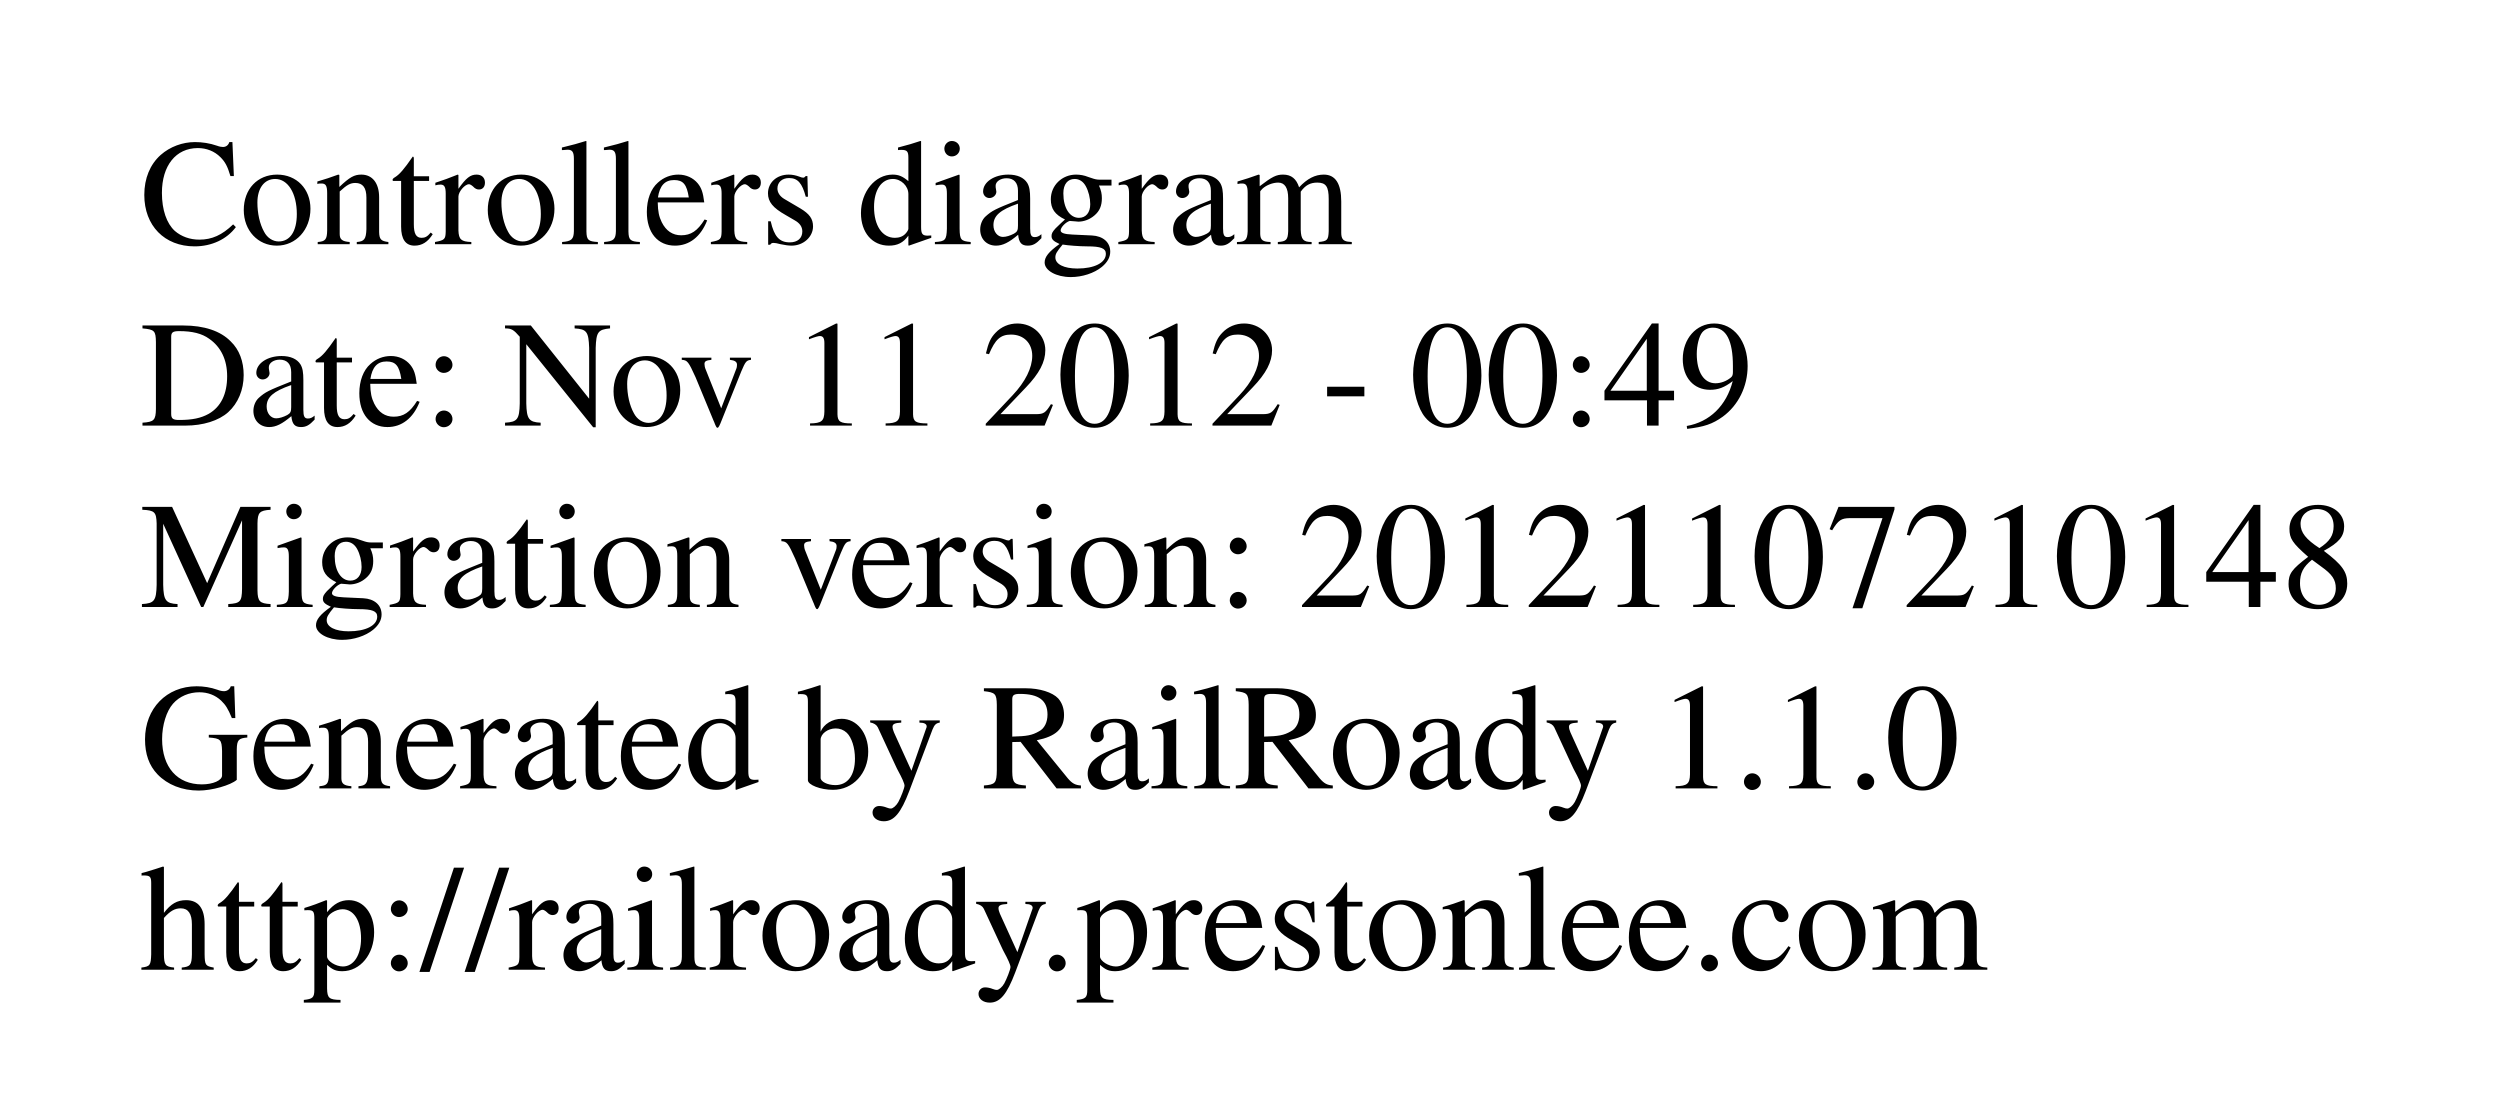
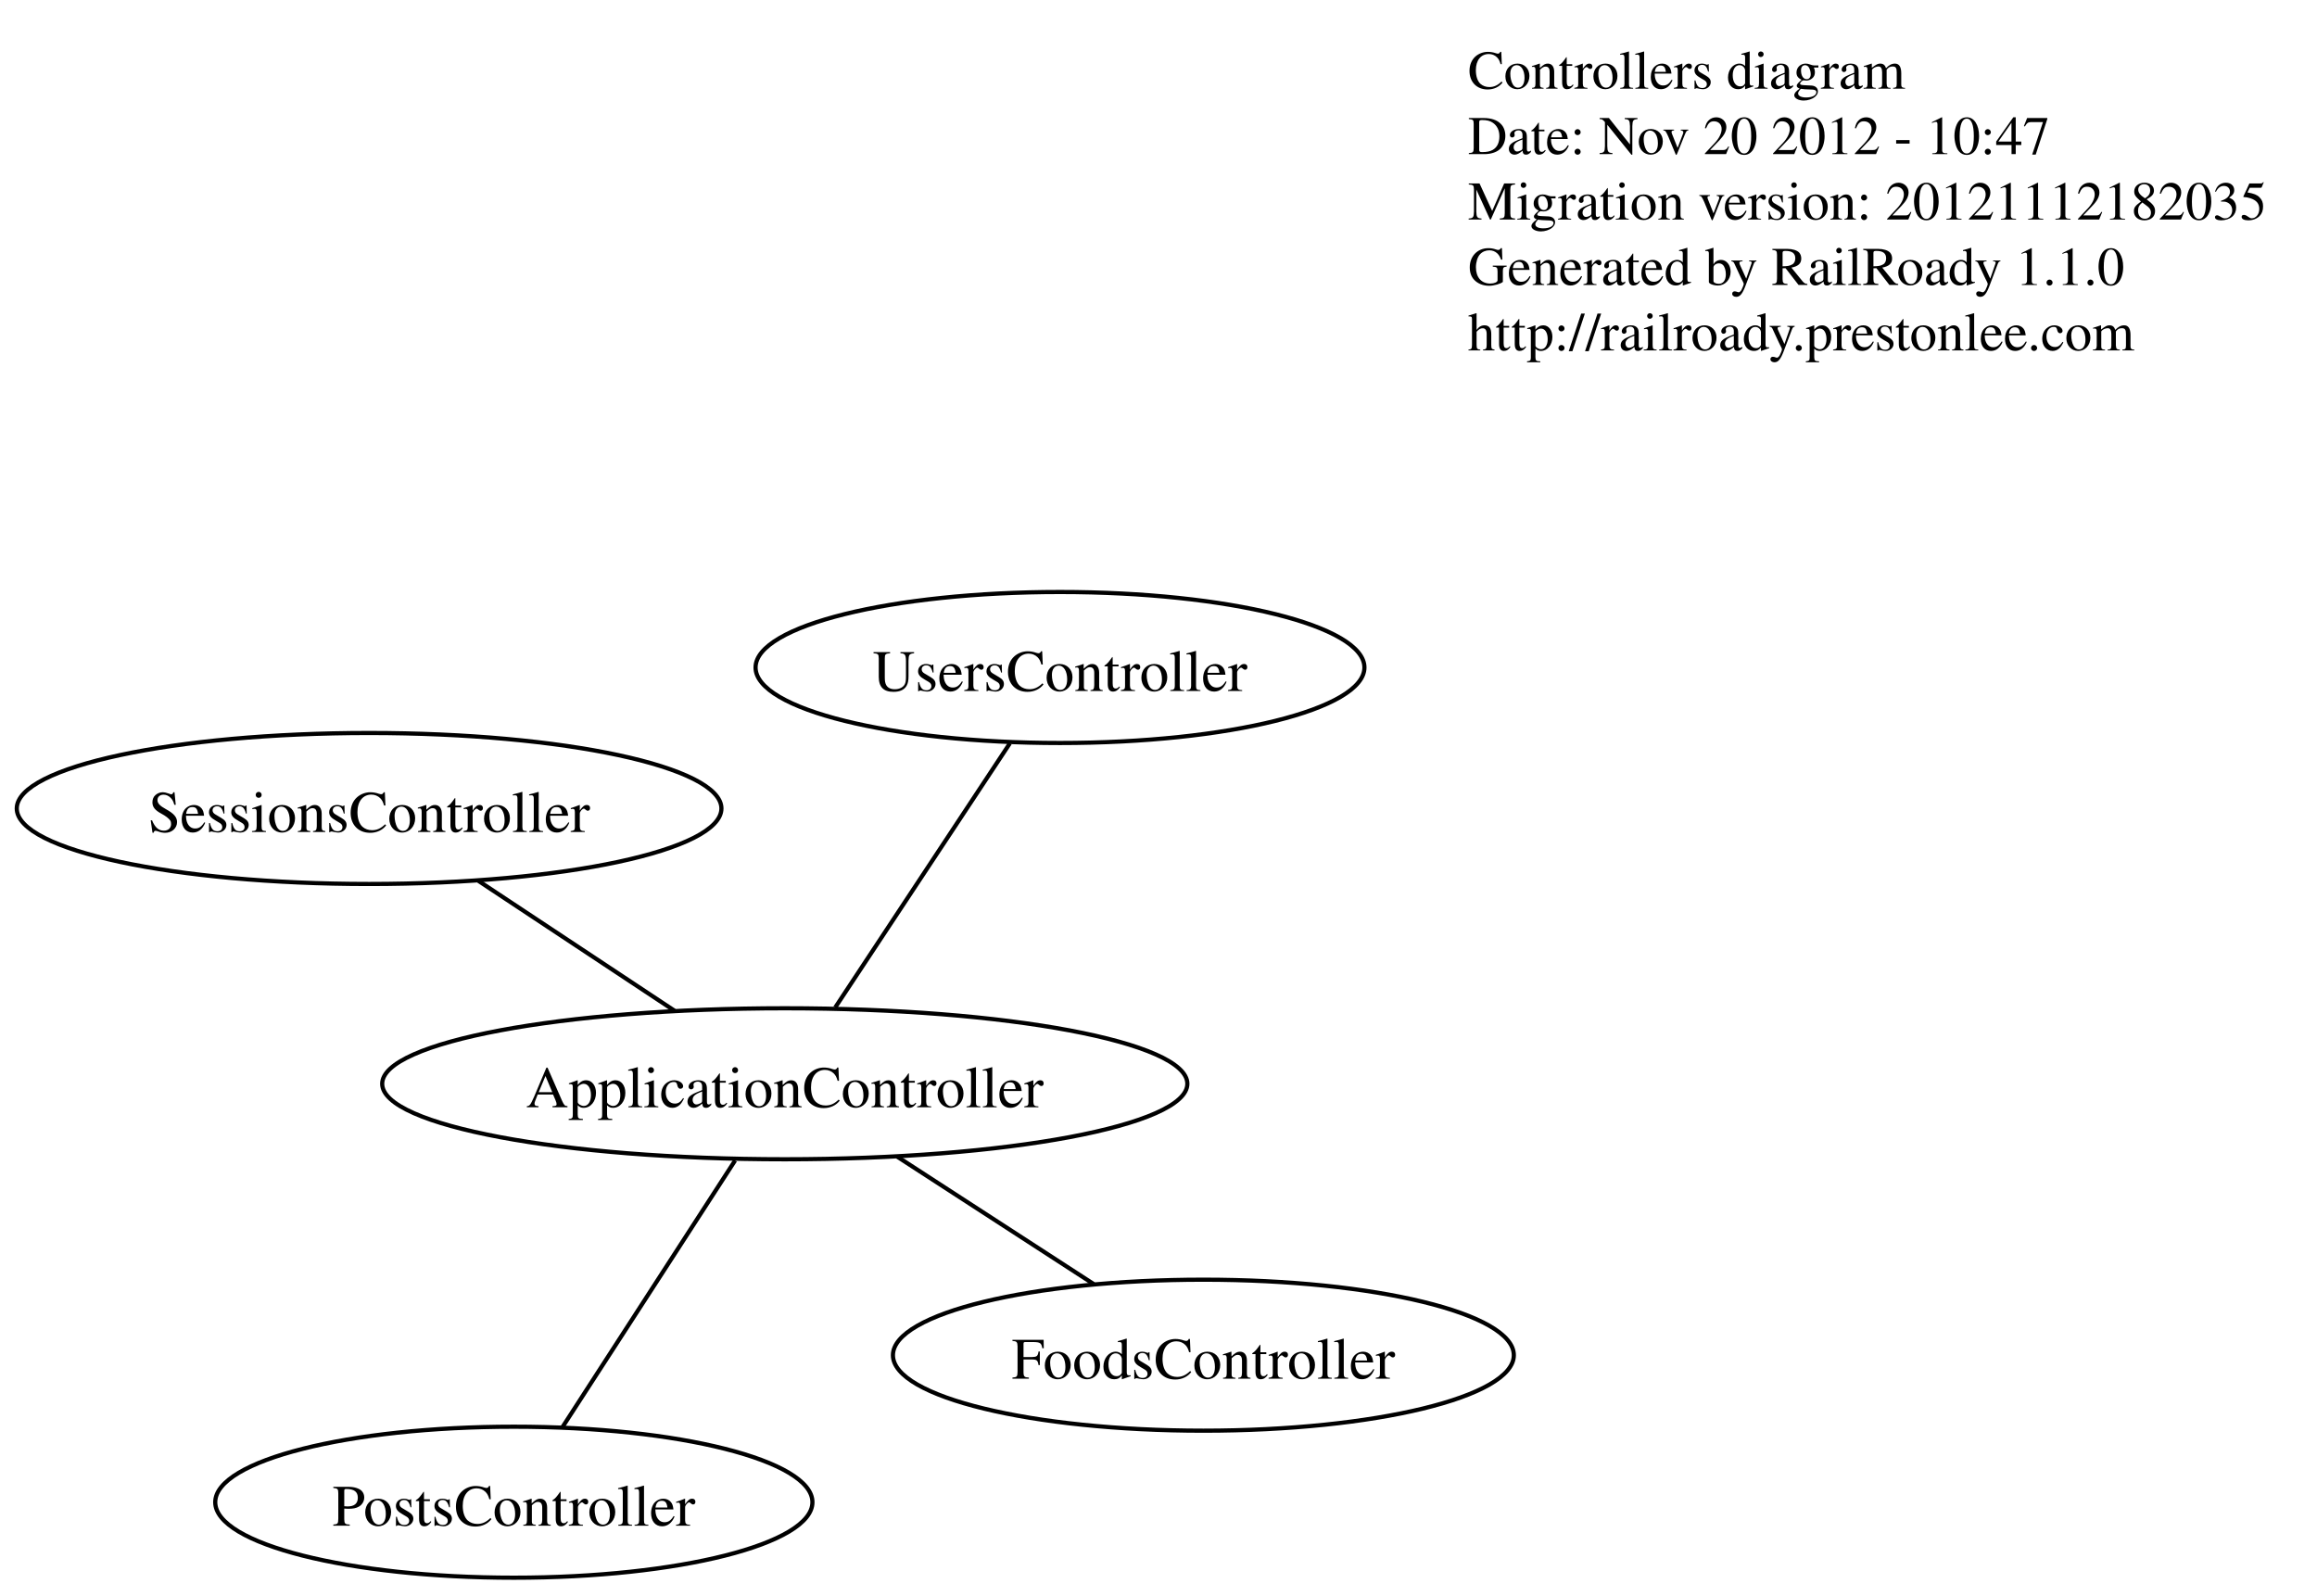
- <svg xmlns="http://www.w3.org/2000/svg" width="215pt" height="94pt" viewBox="0.00 0.00 214.90 94.00">
-   <g id="graph1" class="graph" transform="scale(1 1) rotate(0) translate(4 90)">
-     <polygon fill="white" stroke="white" points="-4,5 -4,-90 211.899,-90 211.899,5 -4,5" />
+ <svg xmlns="http://www.w3.org/2000/svg" width="552pt" height="380pt" viewBox="0.00 0.00 552.42 380.00">
+   <g id="graph1" class="graph" transform="scale(1 1) rotate(0) translate(4 376)">
+     <polygon fill="white" stroke="white" points="-4,5 -4,-376 549.423,-376 549.423,5 -4,5" />
    <g id="node1" class="node">
-       <text text-anchor="start" x="8" y="-69" font-family="Times,serif" font-size="13.00">Controllers diagram</text>
-       <text text-anchor="start" x="8" y="-53.4" font-family="Times,serif" font-size="13.00">Date: Nov 11 2012 - 00:49</text>
-       <text text-anchor="start" x="8" y="-37.8" font-family="Times,serif" font-size="13.00">Migration version: 20121107210148</text>
-       <text text-anchor="start" x="8" y="-22.2" font-family="Times,serif" font-size="13.00">Generated by RailRoady 1.1.0</text>
-       <text text-anchor="start" x="8" y="-6.6" font-family="Times,serif" font-size="13.00">http://railroady.prestonlee.com</text>
+       <text text-anchor="start" x="345.999" y="-355" font-family="Times,serif" font-size="13.00">Controllers diagram</text>
+       <text text-anchor="start" x="345.999" y="-339.4" font-family="Times,serif" font-size="13.00">Date: Nov 20 2012 - 10:47</text>
+       <text text-anchor="start" x="345.999" y="-323.8" font-family="Times,serif" font-size="13.00">Migration version: 20121112182035</text>
+       <text text-anchor="start" x="345.999" y="-308.2" font-family="Times,serif" font-size="13.00">Generated by RailRoady 1.1.0</text>
+       <text text-anchor="start" x="345.999" y="-292.6" font-family="Times,serif" font-size="13.00">http://railroady.prestonlee.com</text>
+     </g>
+     <g id="node2" class="node">
+       <ellipse fill="none" stroke="black" cx="183.106" cy="-117.76" rx="95.984" ry="18" />
+       <text text-anchor="middle" x="183.106" y="-112.16" font-family="Times,serif" font-size="14.00">ApplicationController</text>
+     </g>
+     <g id="node3" class="node">
+       <ellipse fill="none" stroke="black" cx="282.91" cy="-53.051" rx="74.017" ry="18" />
+       <text text-anchor="middle" x="282.91" y="-47.451" font-family="Times,serif" font-size="14.00">FoodsController</text>
+     </g>
+     <g id="edge2" class="edge">
+       <path fill="none" stroke="black" d="M209.852,-100.419C224.402,-90.985 242.328,-79.363 256.782,-69.992" />
+     </g>
+     <g id="node4" class="node">
+       <ellipse fill="none" stroke="black" cx="118.509" cy="-18" rx="71.193" ry="18" />
+       <text text-anchor="middle" x="118.509" y="-12.4" font-family="Times,serif" font-size="14.00">PostsController</text>
+     </g>
+     <g id="edge4" class="edge">
+       <path fill="none" stroke="black" d="M171.258,-99.462C159.529,-81.35 141.69,-53.799 130.064,-35.846" />
+     </g>
+     <g id="node5" class="node">
+       <ellipse fill="none" stroke="black" cx="84.001" cy="-183.392" rx="84.002" ry="18" />
+       <text text-anchor="middle" x="84.001" y="-177.792" font-family="Times,serif" font-size="14.00">SessionsController</text>
+     </g>
+     <g id="edge6" class="edge">
+       <path fill="none" stroke="black" d="M156.808,-135.176C142.357,-144.746 124.494,-156.575 110.078,-166.122" />
+     </g>
+     <g id="node6" class="node">
+       <ellipse fill="none" stroke="black" cx="248.724" cy="-217.005" rx="72.583" ry="18" />
+       <text text-anchor="middle" x="248.724" y="-211.405" font-family="Times,serif" font-size="14.00">UsersController</text>
+     </g>
+     <g id="edge8" class="edge">
+       <path fill="none" stroke="black" d="M195.141,-135.963C206.981,-153.87 224.952,-181.051 236.765,-198.918" />
    </g>
  </g>
</svg>
